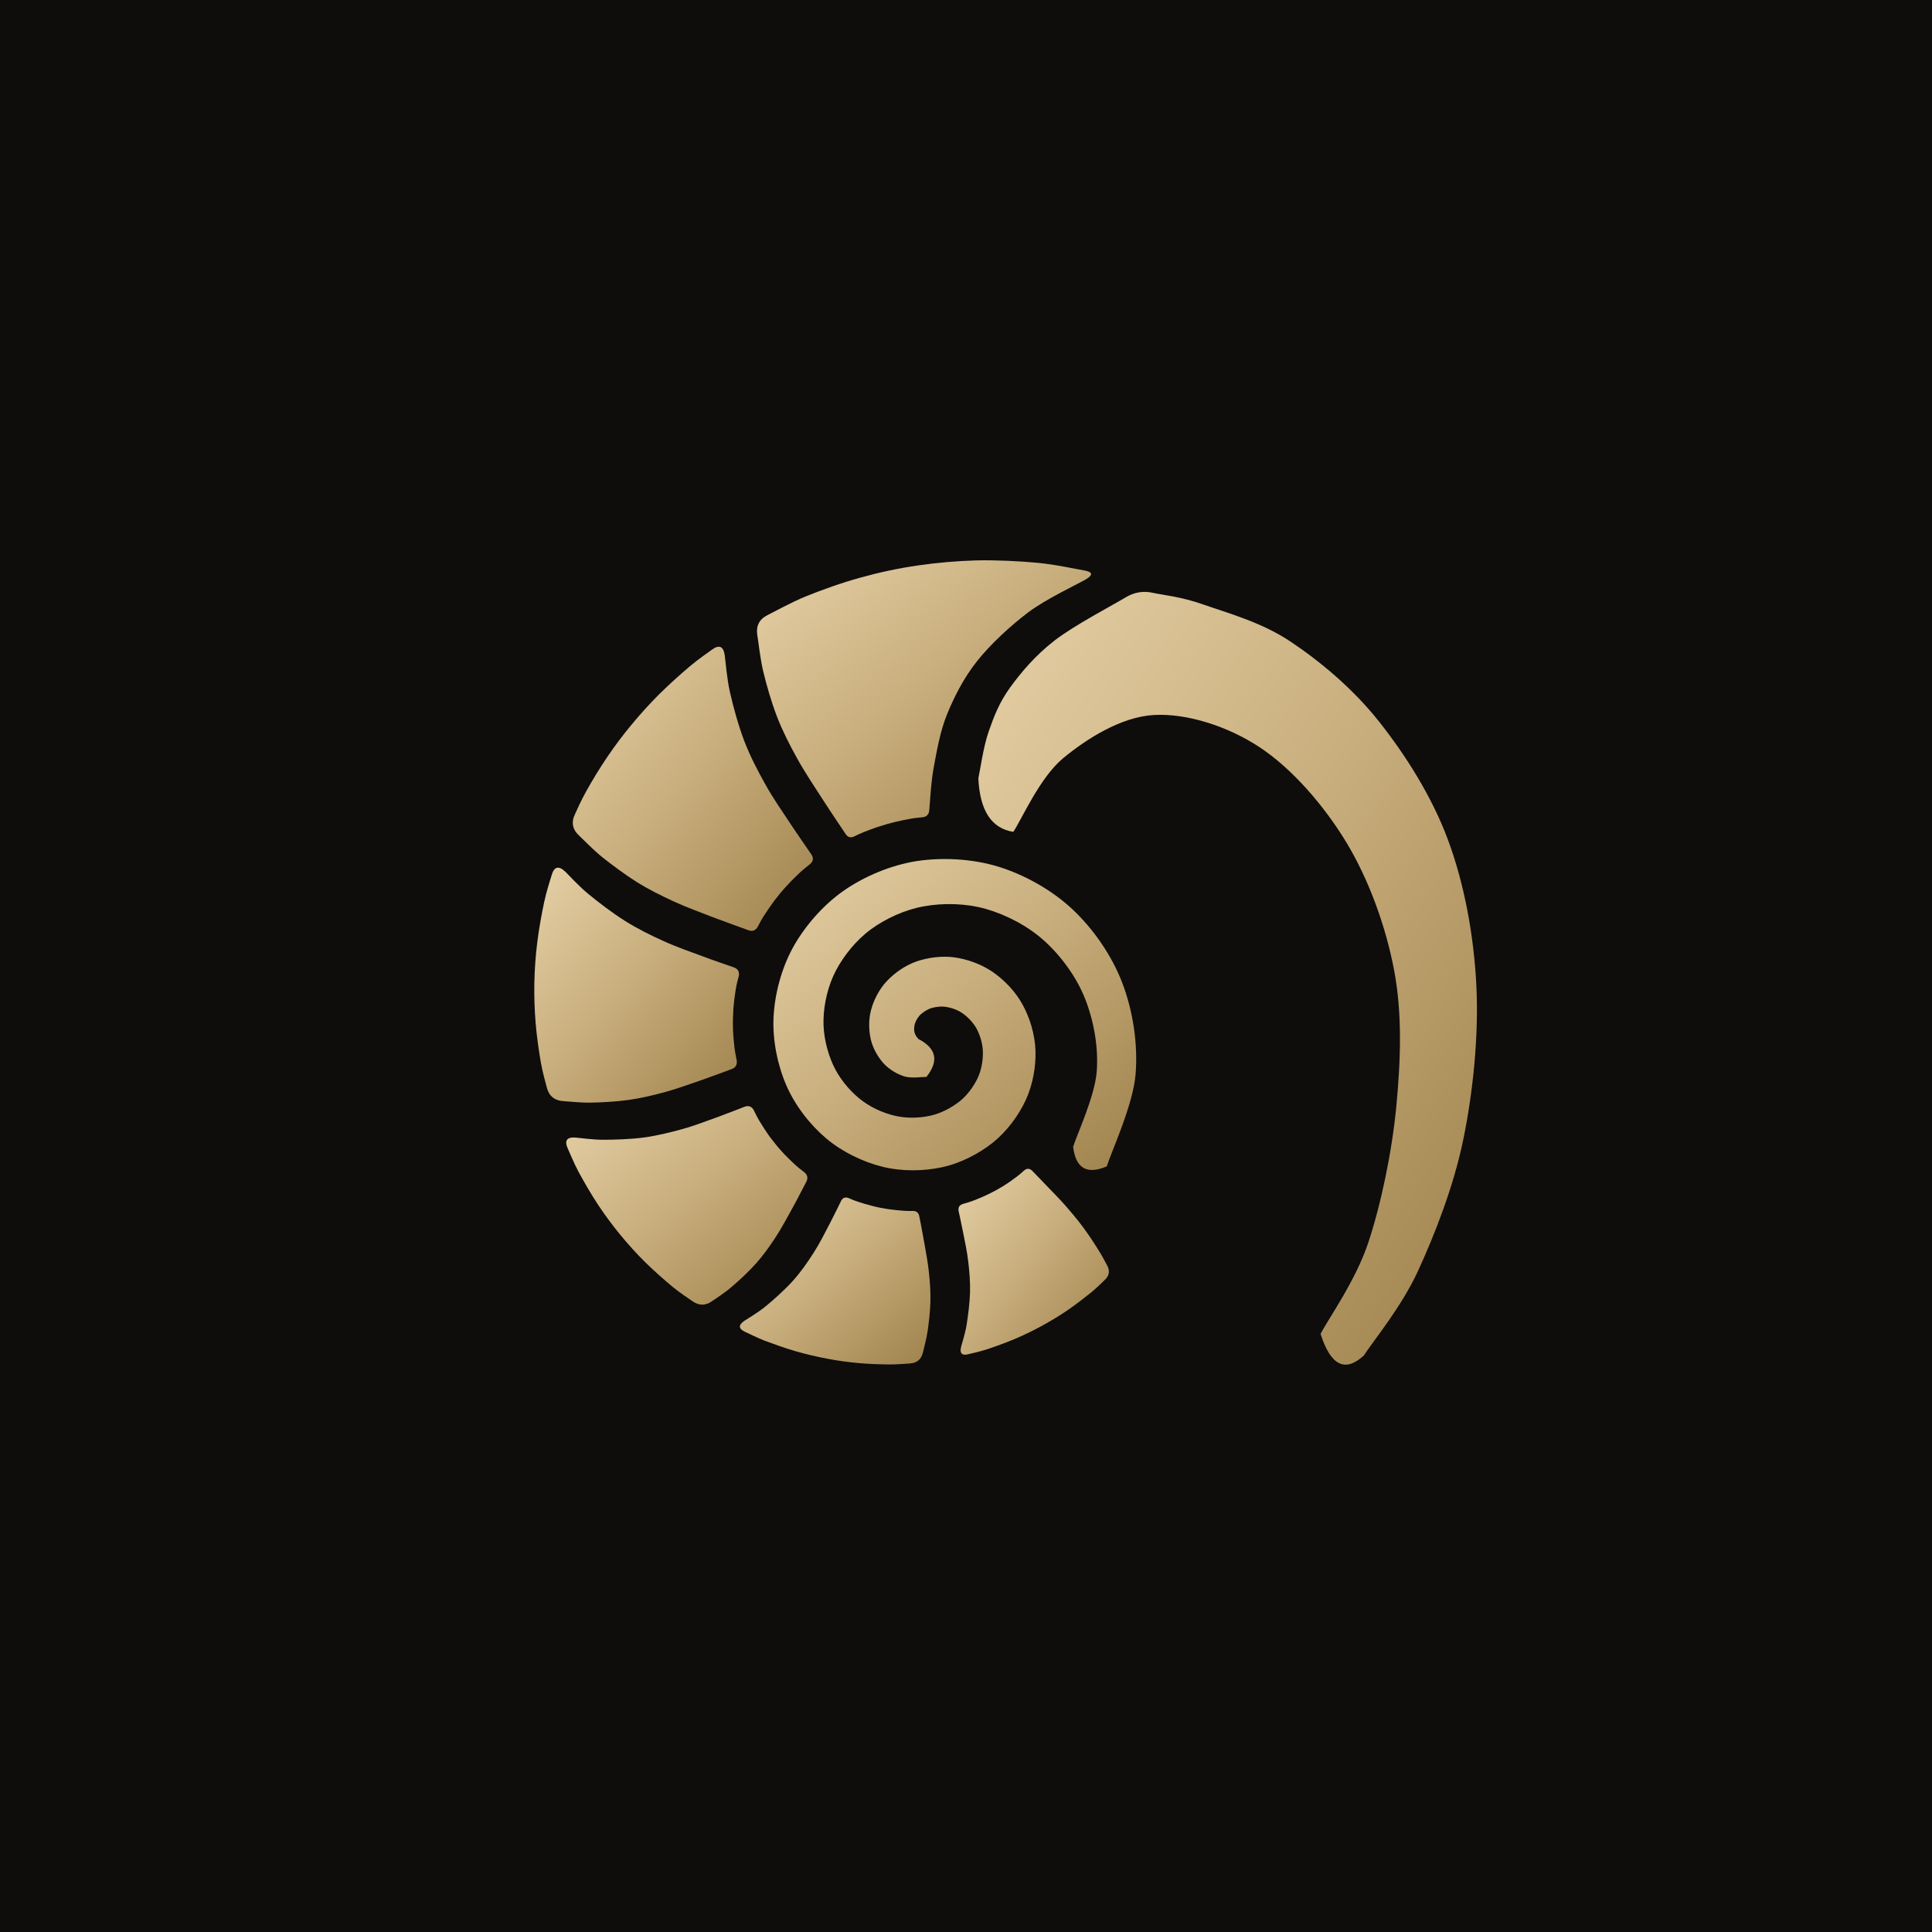
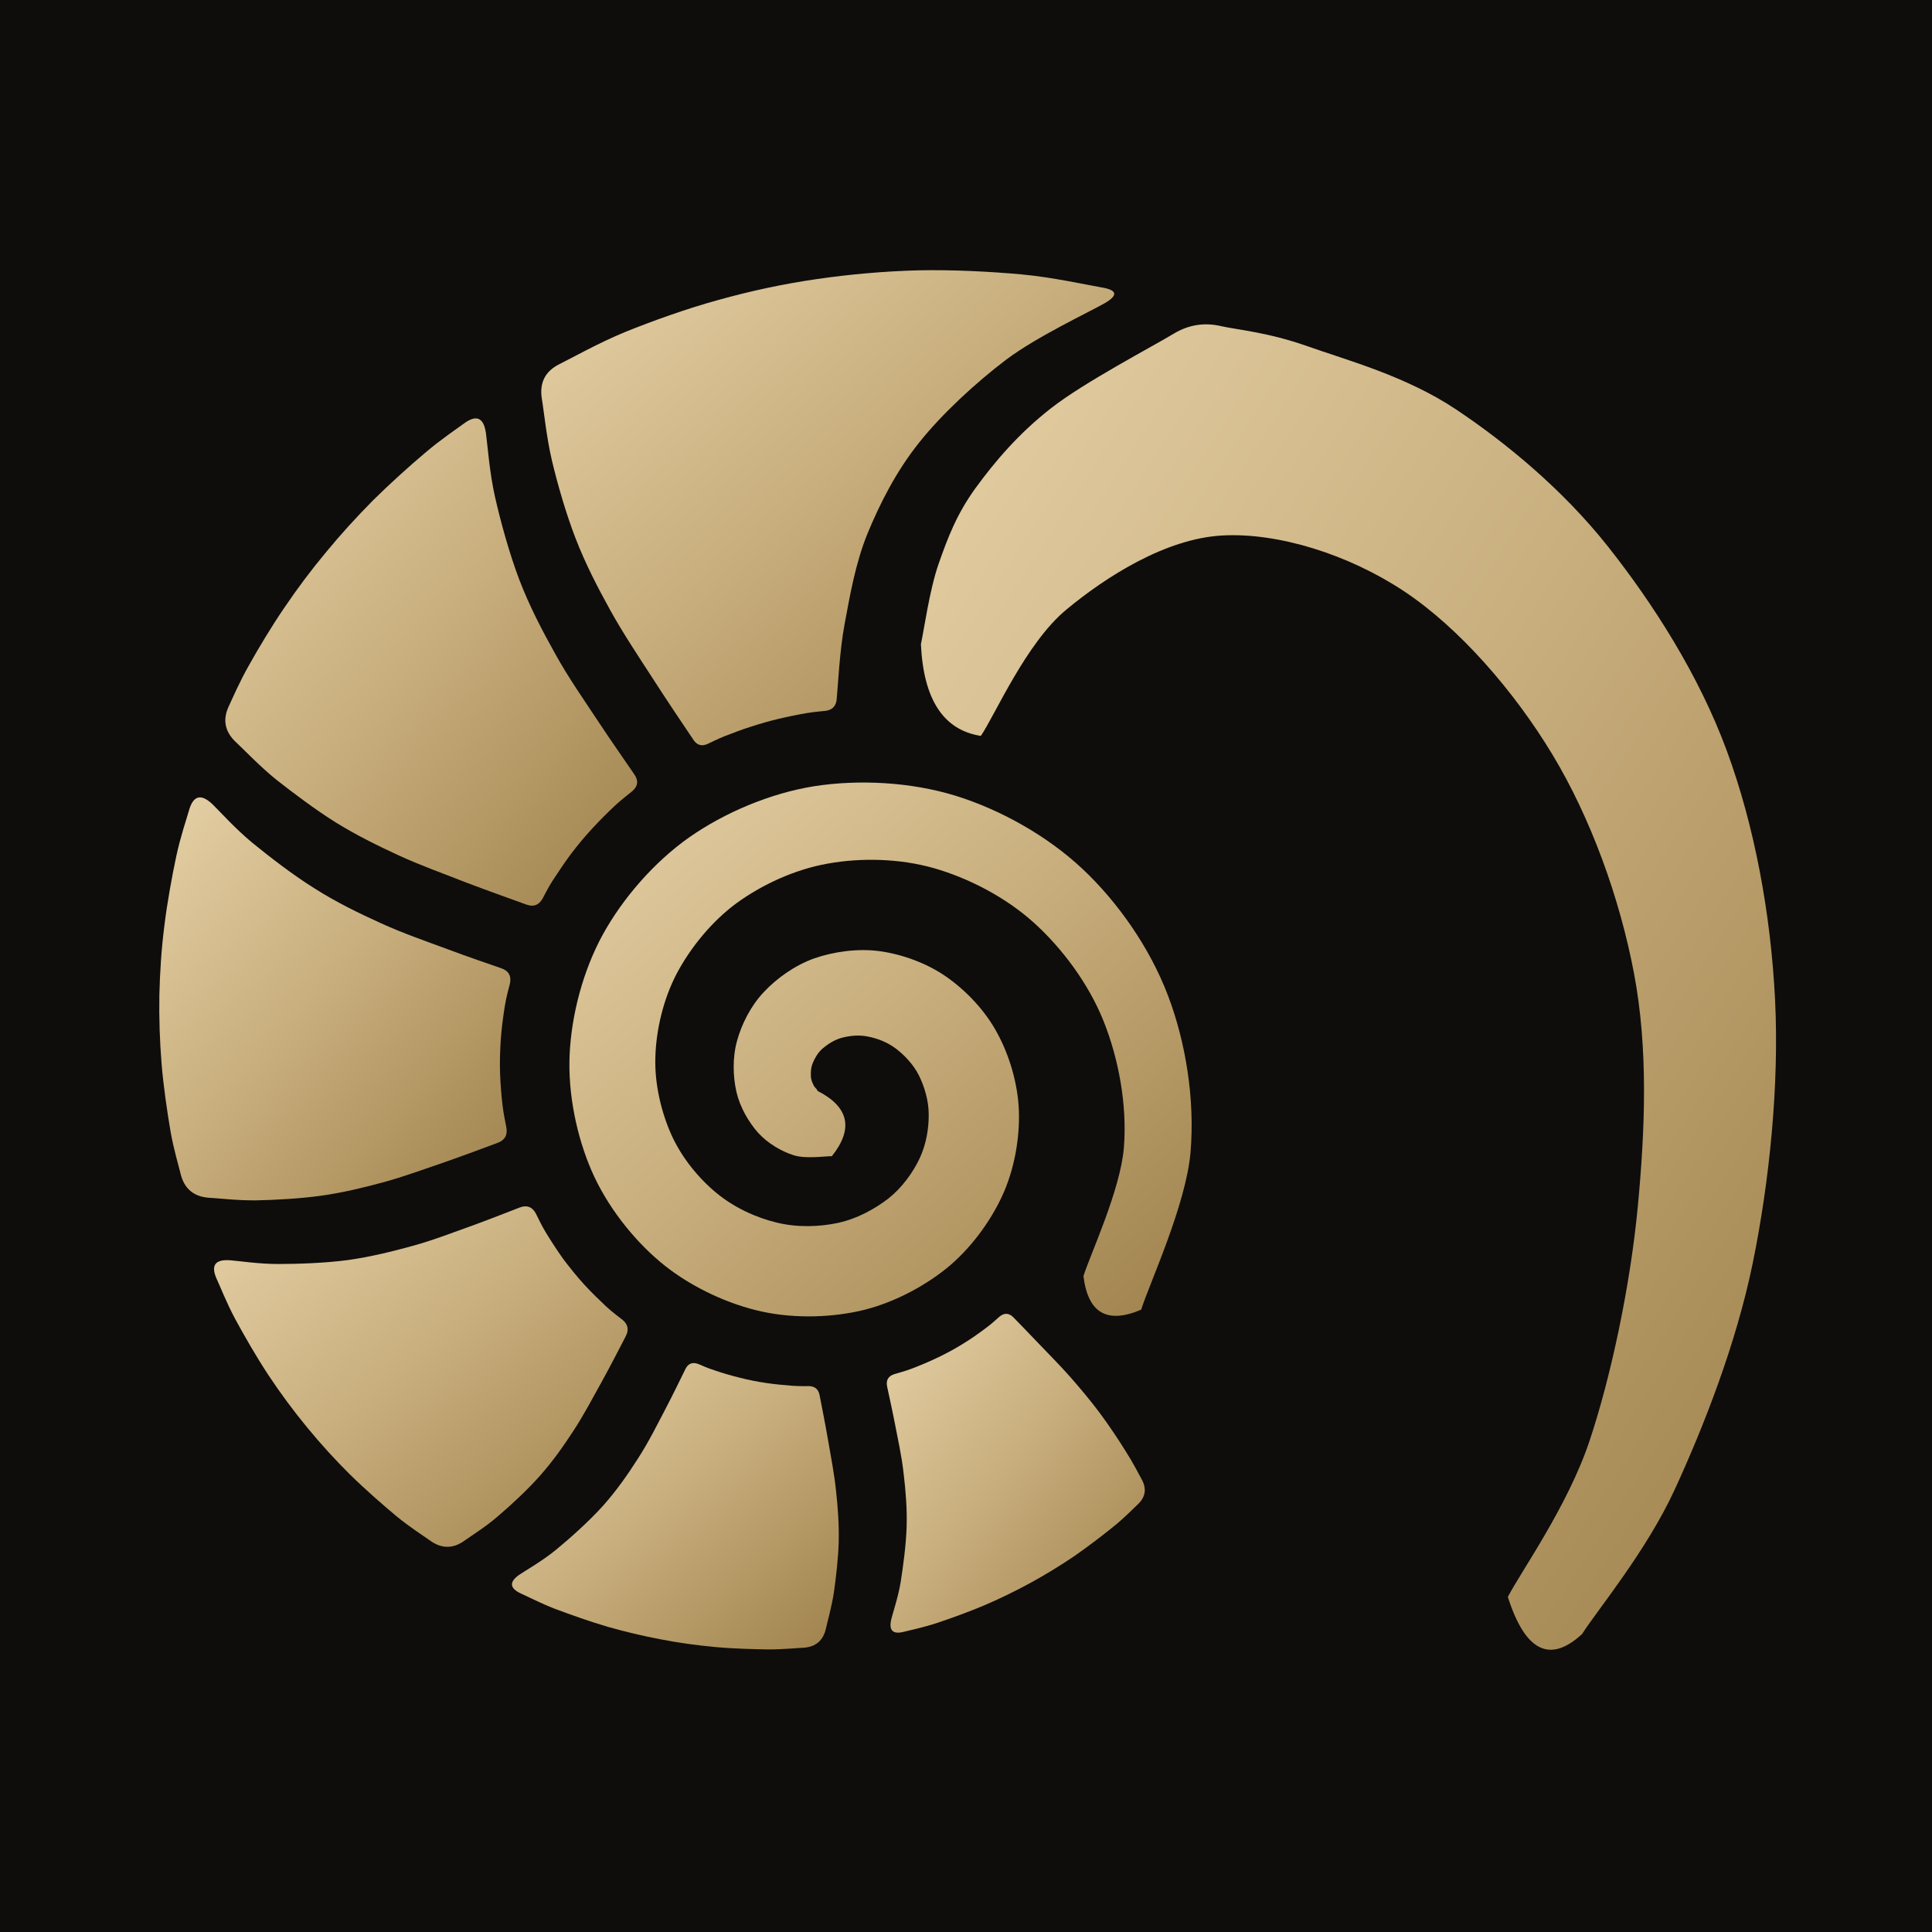
<svg xmlns="http://www.w3.org/2000/svg" viewBox="0 0 1000 1000">
  <defs>
    <linearGradient id="foil" x1="0" y1="0" x2="1" y2="1">
      <stop offset="0" stop-color="#E5D0A6" />
      <stop offset=".46" stop-color="#C9AF7E" />
      <stop offset="1" stop-color="#9F824C" />
    </linearGradient>
  </defs>
  <rect width="1000" height="1000" fill="#0E0D0C" />
-   <svg x="240" y="259.2" width="560" height="481.6" viewBox="0 0 1000 860">
+   <svg x="19.7" y="87" width="960.6" height="826" viewBox="0 0 1000 860">
    <g fill="url(#foil)">
      <g>
        <path d="M 427.7,532.5 C 424.3,532.4 413.8,534.1 407.2,532.0 C 400.5,529.9 393.2,525.6 388.0,519.9 C 382.9,514.2 378.2,506.1 376.3,497.9 C 374.4,489.6 374.1,479.4 376.6,470.4 C 379.0,461.5 384.0,451.5 391.0,444.1 C 397.9,436.7 407.8,429.6 418.2,425.9 C 428.6,422.3 441.6,420.4 453.4,422.0 C 465.2,423.6 478.6,428.3 489.1,435.6 C 499.7,442.9 510.2,453.8 516.7,465.9 C 523.3,477.9 528.0,493.4 528.5,508.1 C 529.0,522.7 526.1,539.7 519.5,553.9 C 513.0,568.0 502.2,582.7 489.3,593.1 C 476.4,603.4 459.3,612.3 442.2,616.0 C 425.1,619.7 404.8,620.0 386.9,615.5 C 369.1,611.1 349.8,601.8 335.0,589.3 C 320.2,576.8 306.4,559.1 298.3,540.5 C 290.2,521.9 285.4,498.8 286.4,477.6 C 287.4,456.3 293.6,432.5 304.3,413.0 C 315.0,393.6 331.8,374.1 350.8,360.7 C 369.8,347.4 394.4,336.9 418.3,333.1 C 442.2,329.4 470.1,330.8 494.2,338.2 C 518.2,345.6 543.6,359.7 562.7,377.6 C 581.9,395.6 599.1,420.3 608.8,445.8 C 618.5,471.2 623.4,502.1 621.0,530.4 C 618.6,558.6 598.9,601.0 594.4,615.2 Q 566.9,627.0 563.3,597.1 C 566.9,585.6 583.3,550.6 585.1,527.7 C 586.9,504.7 582.2,479.8 574.1,459.6 C 566.0,439.4 551.7,420.3 536.5,406.6 C 521.3,392.9 501.3,382.6 482.8,377.3 C 464.3,372.0 443.3,371.6 425.6,374.8 C 407.8,377.9 390.0,386.2 376.4,396.1 C 362.9,406.0 351.4,420.3 344.1,434.1 C 336.8,448.0 333.0,464.6 332.6,479.1 C 332.1,493.5 335.8,508.9 341.3,521.1 C 346.8,533.3 356.0,544.5 365.5,552.3 C 375.0,560.2 387.1,565.7 398.1,568.3 C 409.0,571.0 421.2,570.6 431.2,568.4 C 441.3,566.2 451.0,560.9 458.3,555.2 C 465.6,549.4 471.4,541.3 475.0,533.7 C 478.6,526.1 480.0,517.3 479.9,509.9 C 479.9,502.4 477.5,494.8 474.6,488.9 C 471.6,483.0 466.8,478.0 462.2,474.5 C 457.6,471.0 451.9,468.9 447.0,468.0 C 442.2,467.0 437.1,467.6 433.0,468.7 C 429.0,469.8 425.4,472.2 422.8,474.4 C 420.2,476.6 418.5,479.7 417.5,482.1 C 416.4,484.6 416.3,487.3 416.4,489.2 C 416.4,491.2 417.2,492.9 417.8,494.1 C 418.3,495.3 419.1,495.8 419.5,496.4 C 419.9,496.9 419.9,497.2 420.0,497.3 Q 445.4,510.3 427.7,532.5 Z" />
        <path d="M 592.3,720.4 C 590.2,722.4 585.2,727.5 579.5,732.1 C 573.8,736.7 565.5,743.1 558.1,748.2 C 550.7,753.2 543.0,757.9 535.0,762.3 C 527.1,766.6 518.8,770.7 510.4,774.3 C 502.0,777.9 491.7,781.6 484.5,784.0 C 477.2,786.4 469.8,788.0 466.9,788.7 Q 457.4,791.3 459.8,781.8 C 460.6,778.5 463.4,770.3 464.8,762.0 C 466.1,753.7 467.7,742.0 468.0,732.3 C 468.3,722.5 467.5,712.8 466.4,703.6 C 465.4,694.3 463.2,684.5 461.7,676.7 C 460.2,668.9 458.2,660.1 457.5,656.7 Q 456.4,651.5 461.5,649.9 C 463.1,649.4 467.1,648.4 471.0,646.9 C 474.9,645.4 480.5,643.1 485.0,640.9 C 489.6,638.7 494.0,636.3 498.2,633.7 C 502.5,631.1 507.3,627.7 510.6,625.2 C 513.9,622.8 516.7,620.1 518.0,619.0 Q 522.0,615.7 525.6,619.4 C 527.9,621.8 534.2,628.2 539.3,633.6 C 544.4,638.9 550.8,645.4 556.3,651.6 C 561.8,657.9 567.1,664.2 572.1,670.9 C 577.1,677.6 582.6,685.9 586.3,691.9 C 590.1,697.8 593.2,704.0 594.6,706.5 Q 599.0,714.3 592.3,720.4 Z" />
        <path d="M 412.3,797.4 C 409.2,797.5 401.7,798.3 393.7,798.3 C 385.8,798.2 374.4,797.9 364.8,797.0 C 355.1,796.1 345.4,794.8 335.7,792.9 C 326.1,791.1 316.4,788.8 306.9,786.1 C 297.3,783.3 286.2,779.3 278.4,776.4 C 270.7,773.4 263.4,769.6 260.4,768.3 Q 250.7,763.9 259.5,757.9 C 262.8,755.7 271.9,750.5 279.3,744.4 C 286.7,738.3 296.7,729.4 304.1,721.2 C 311.4,713.1 317.7,704.1 323.3,695.3 C 329.0,686.5 333.9,676.6 338.1,668.6 C 342.3,660.6 347.0,650.8 348.8,647.2 Q 351.0,642.7 355.8,644.5 C 357.2,645.1 360.7,646.7 364.5,647.9 C 368.2,649.2 373.6,650.8 378.2,651.9 C 382.8,653.1 387.5,654.0 392.2,654.7 C 396.8,655.4 402.3,655.9 406.2,656.2 C 410.0,656.5 413.8,656.4 415.3,656.4 Q 420.2,656.5 421.1,661.3 C 421.9,665.4 424.2,677.0 425.7,685.7 C 427.2,694.3 429.1,704.2 430.0,713.2 C 431.0,722.3 431.6,731.0 431.4,740.1 C 431.2,749.2 429.9,759.8 428.8,767.6 C 427.6,775.5 425.2,783.8 424.5,787.1 Q 422.3,796.8 412.3,797.4 Z" />
        <path d="M 211.0,739.5 C 208.1,737.4 200.5,732.6 193.3,726.7 C 186.2,720.8 176.1,712.0 168.0,704.0 C 159.9,696.0 152.1,687.4 144.8,678.5 C 137.5,669.6 130.5,660.2 124.1,650.5 C 117.6,640.7 110.7,628.6 106.1,620.1 C 101.5,611.5 98.0,602.5 96.3,598.9 Q 91.1,587.6 103.6,588.6 C 107.9,588.9 118.7,590.6 129.3,590.6 C 139.8,590.6 154.6,590.1 166.7,588.5 C 178.9,586.8 190.6,583.9 201.9,580.8 C 213.2,577.7 224.9,573.1 234.5,569.7 C 244.1,566.2 255.4,561.7 259.6,560.1 Q 265.3,558.0 268.2,563.4 C 269.1,565.1 271.0,569.4 273.5,573.5 C 276.0,577.6 279.7,583.4 283.1,588.1 C 286.6,592.7 290.2,597.2 294.1,601.5 C 297.9,605.7 302.8,610.4 306.2,613.6 C 309.7,616.8 313.3,619.4 314.8,620.6 Q 319.4,624.3 316.6,629.6 C 314.5,633.6 308.7,645.0 304.0,653.5 C 299.3,661.9 294.1,671.9 288.5,680.4 C 282.9,689.0 277.3,696.9 270.5,704.6 C 263.8,712.2 254.8,720.5 248.0,726.3 C 241.3,732.2 233.0,737.3 230.0,739.5 Q 220.5,746.5 211.0,739.5 Z" />
        <path d="M 76.7,541.8 C 75.8,538.0 73.0,528.8 71.3,519.0 C 69.6,509.1 67.5,494.9 66.5,482.7 C 65.5,470.5 65.1,458.1 65.3,445.7 C 65.6,433.3 66.4,420.8 68.0,408.3 C 69.5,395.9 72.2,381.2 74.4,370.9 C 76.6,360.6 80.0,350.5 81.2,346.4 Q 84.6,333.9 94.0,342.9 C 97.6,346.4 106.2,356.0 115.4,363.6 C 124.6,371.1 137.5,381.1 149.1,388.3 C 160.6,395.6 172.7,401.5 184.6,406.9 C 196.6,412.4 209.7,416.9 220.5,420.9 C 231.3,425.0 244.7,429.5 249.5,431.2 Q 255.6,433.3 254.2,439.6 C 253.7,441.6 252.3,446.4 251.5,451.4 C 250.7,456.3 249.7,463.5 249.3,469.5 C 248.9,475.6 248.7,481.7 248.9,487.7 C 249.1,493.7 249.7,500.7 250.3,505.6 C 250.9,510.5 252.0,515.1 252.3,517.0 Q 253.4,523.2 247.6,525.3 C 242.8,527.1 229.4,532.1 219.1,535.7 C 208.8,539.2 196.9,543.6 185.8,546.6 C 174.7,549.6 163.9,552.2 152.4,553.8 C 141.0,555.4 127.3,556.1 117.3,556.3 C 107.2,556.4 96.4,555.1 92.2,554.9 Q 79.6,554.1 76.7,541.8 Z" />
        <path d="M 103.0,289.4 C 104.7,285.8 108.5,276.9 113.5,268.1 C 118.4,259.3 125.8,246.9 132.8,236.7 C 139.7,226.5 147.2,216.5 155.2,206.9 C 163.1,197.3 171.6,188.0 180.5,179.0 C 189.5,170.1 200.6,160.1 208.7,153.3 C 216.8,146.4 225.7,140.4 229.1,137.9 Q 239.5,130.0 241.3,142.9 C 242.1,148.6 243.2,164.1 246.2,177.3 C 249.2,190.5 253.9,207.7 259.3,221.9 C 264.7,236.0 271.6,249.2 278.7,261.9 C 285.7,274.6 294.5,287.1 301.6,297.9 C 308.7,308.7 318.0,321.9 321.3,326.8 Q 324.8,331.9 320.0,335.9 C 318.5,337.2 314.6,340.1 311.0,343.4 C 307.5,346.7 302.5,351.6 298.5,356.0 C 294.5,360.3 290.8,364.8 287.2,369.5 C 283.7,374.2 279.9,379.9 277.3,383.9 C 274.7,387.9 272.7,392.1 271.8,393.7 Q 268.8,399.0 263.1,396.9 C 257.7,394.9 242.1,389.4 230.6,385.0 C 219.2,380.5 206.0,375.8 194.3,370.4 C 182.6,365.0 171.3,359.4 160.3,352.6 C 149.3,345.7 137.2,336.6 128.2,329.5 C 119.3,322.3 110.3,312.8 106.7,309.5 Q 97.3,300.8 103.0,289.4 Z" />
        <path d="M 281.0,105.6 C 286.9,102.7 302.2,94.1 316.4,88.3 C 330.7,82.5 349.6,75.7 366.8,71.0 C 384.0,66.2 401.7,62.4 419.7,59.8 C 437.6,57.2 455.9,55.6 474.3,55.1 C 492.7,54.7 513.6,55.8 530.0,57.3 C 546.5,58.8 565.9,63.1 573.0,64.3 Q 585.9,66.4 574.6,72.9 C 565.8,77.9 538.4,90.7 521.7,103.2 C 505.1,115.8 487.1,132.4 474.6,148.1 C 462.2,163.7 453.6,180.8 446.9,197.0 C 440.3,213.3 437.4,230.7 434.6,245.6 C 431.8,260.5 431.0,279.6 430.3,286.4 Q 429.7,291.8 424.3,292.5 C 422.6,292.7 418.4,293.0 414.2,293.7 C 410.0,294.4 404.0,295.6 399.0,296.8 C 394.0,298.0 389.1,299.4 384.2,301.0 C 379.3,302.5 373.7,304.7 369.8,306.2 C 365.9,307.8 362.3,309.6 360.8,310.3 Q 356.0,312.5 353.1,308.1 C 349.4,302.6 338.6,286.6 331.1,274.9 C 323.6,263.3 315.1,250.6 308.2,238.1 C 301.3,225.6 294.9,213.2 289.7,199.8 C 284.5,186.4 279.9,170.4 276.9,157.8 C 273.9,145.2 272.4,129.8 271.4,124.2 Q 269.4,111.3 281.0,105.6 Z" />
        <path d="M 637.6,85.2 C 645.4,87.0 662.9,88.5 684.0,96.0 C 705.1,103.5 737.0,112.0 764.0,130.0 C 791.0,148.0 821.7,173.3 846.0,204.0 C 870.3,234.7 895.0,273.3 910.0,314.0 C 925.0,354.7 933.7,402.0 936.0,448.0 C 938.3,494.0 933.0,546.0 924.0,590.0 C 915.0,634.0 897.3,678.7 882.0,712.0 C 866.7,745.3 840.3,777.0 832.0,790.0 Q 806.0,814.0 792.0,770.0 C 799.3,756.0 824.3,721.0 836.0,686.0 C 847.7,651.0 858.0,602.0 862.0,560.0 C 866.0,518.0 867.7,474.7 860.0,434.0 C 852.3,393.3 836.7,350.3 816.0,316.0 C 795.3,281.7 765.7,247.7 736.0,228.0 C 706.3,208.3 668.3,196.3 638.0,198.0 C 607.7,199.7 575.7,220.0 554.0,238.0 C 532.3,256.0 515.7,294.7 508.0,306.0 Q 477.8,301.3 475.7,256.6 C 477.3,249.4 480.3,227.4 485.2,213.4 C 490.1,199.4 494.9,186.6 505.1,172.5 C 515.3,158.5 528.3,143.0 546.1,129.2 C 563.9,115.3 601.0,95.9 612.0,89.2 Q 624.0,82.0 637.6,85.2 Z" />
      </g>
    </g>
  </svg>
</svg>
